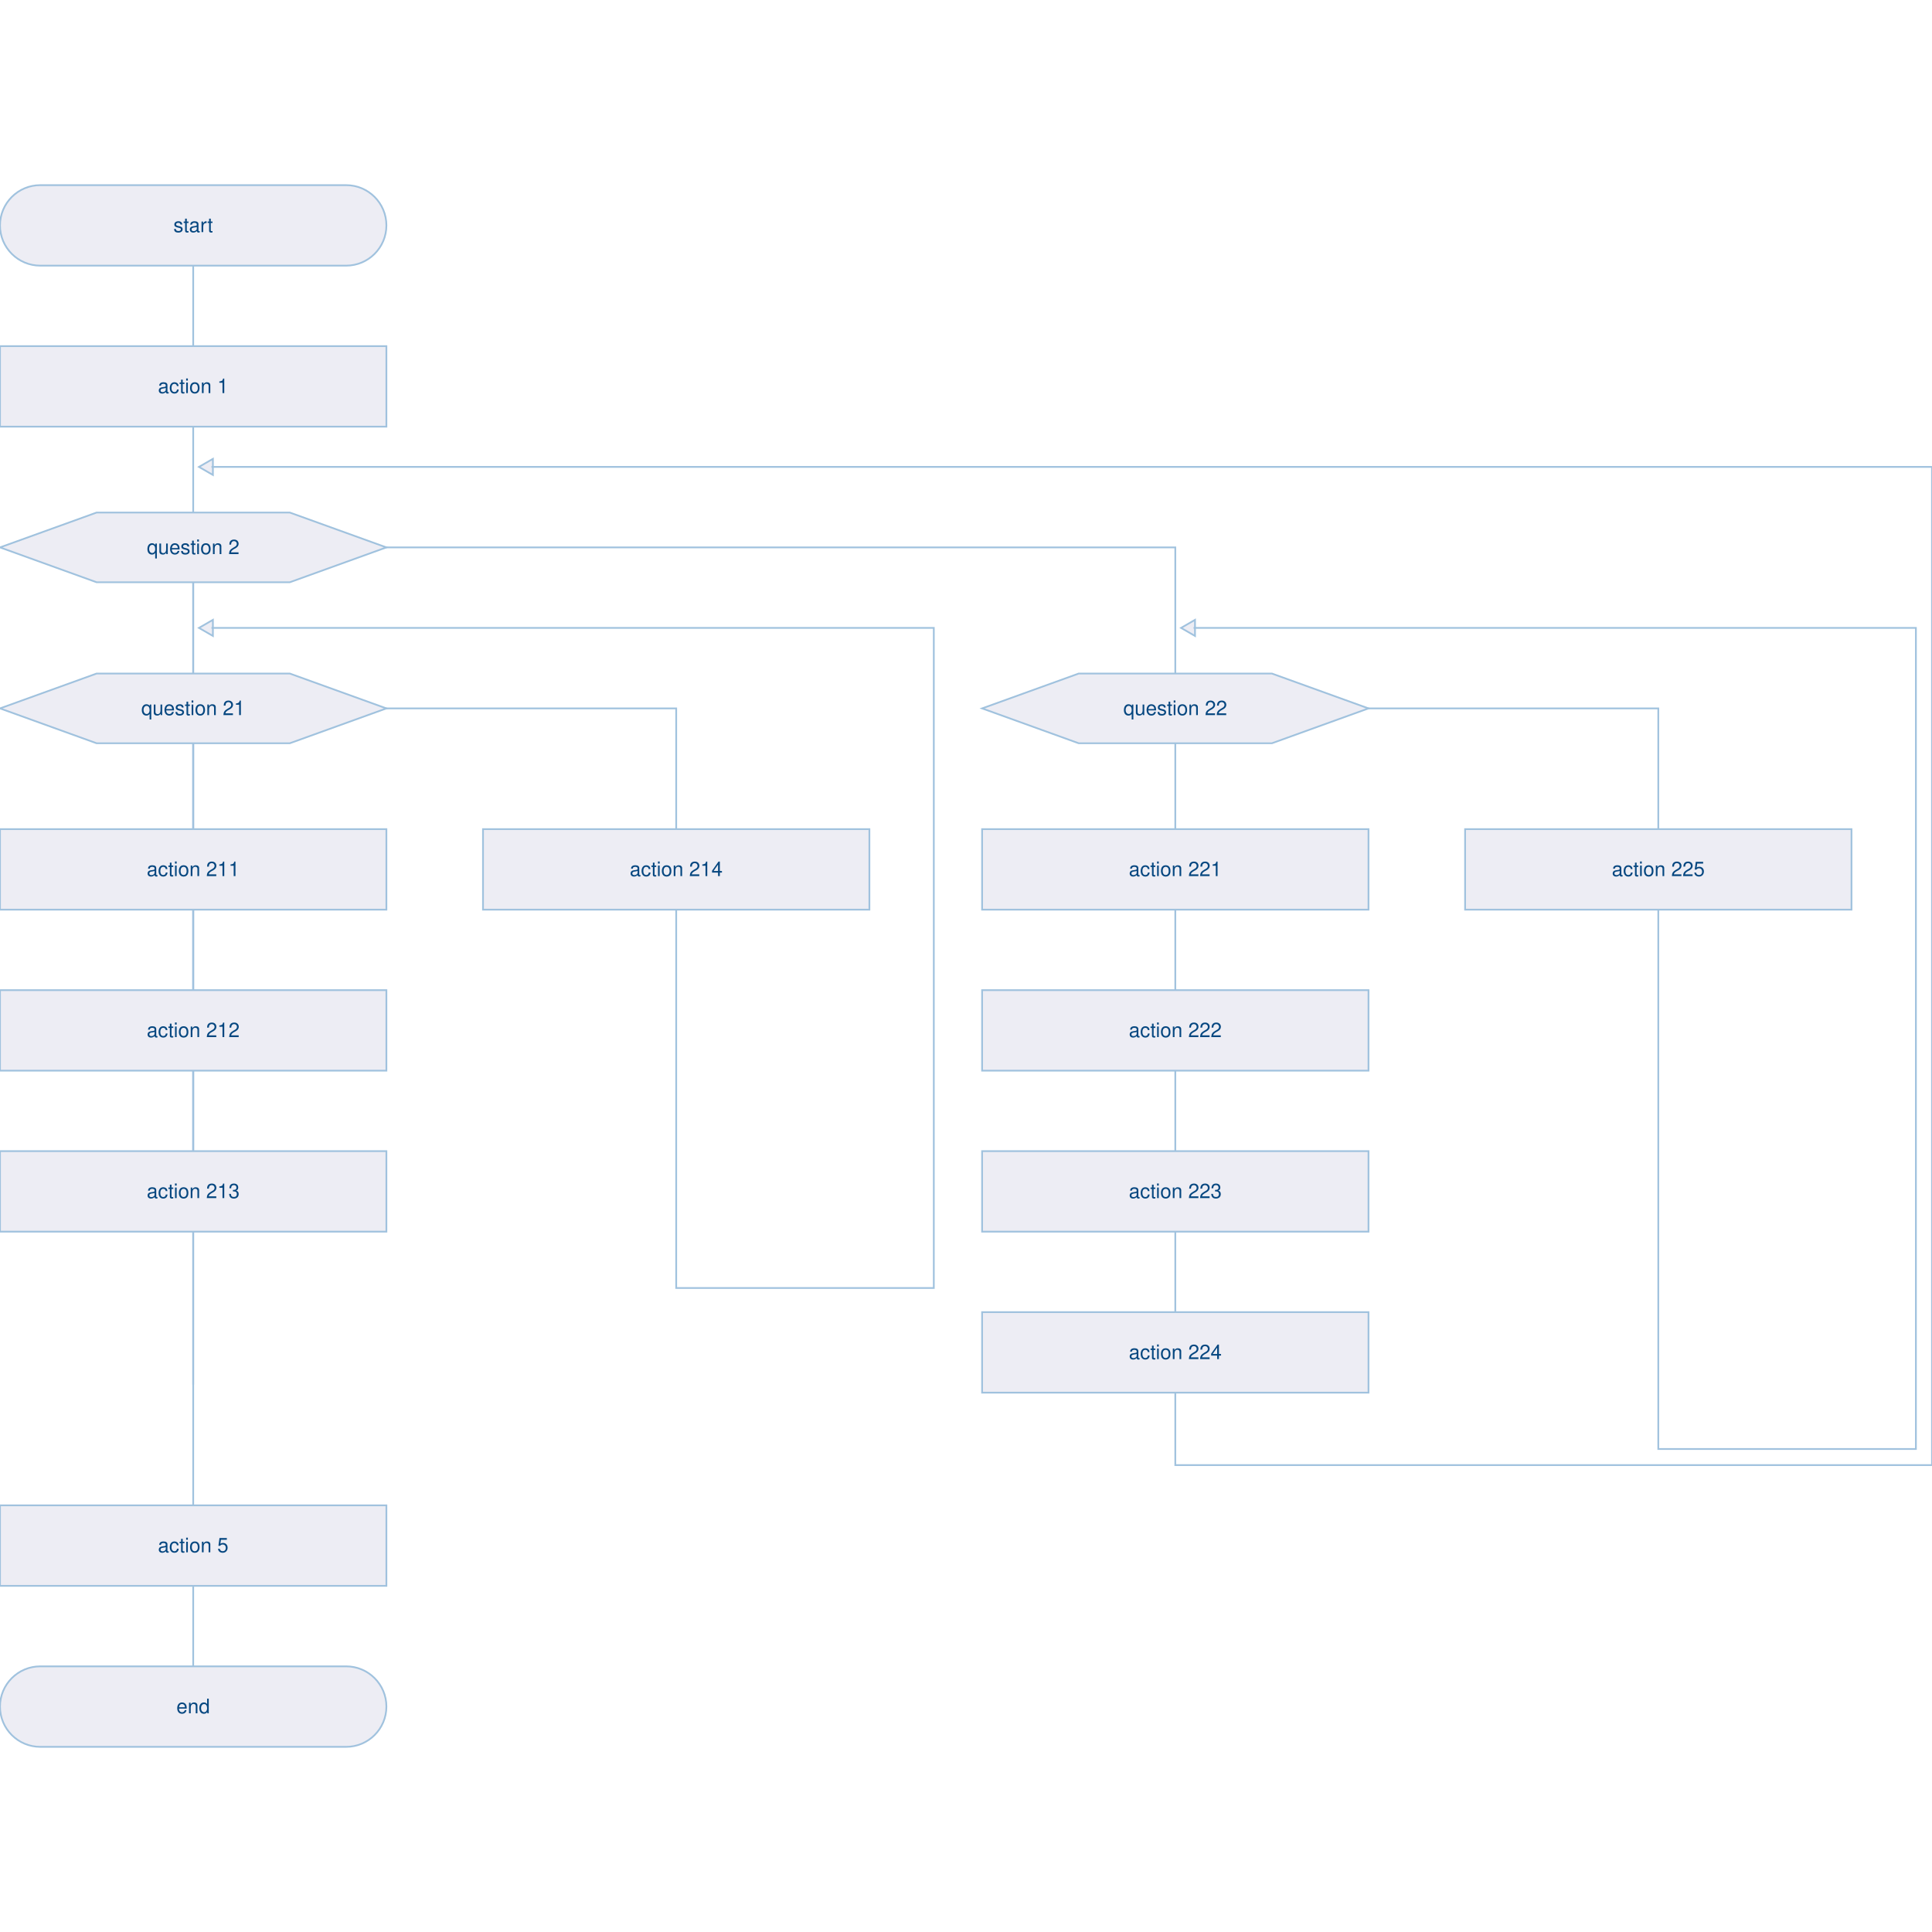
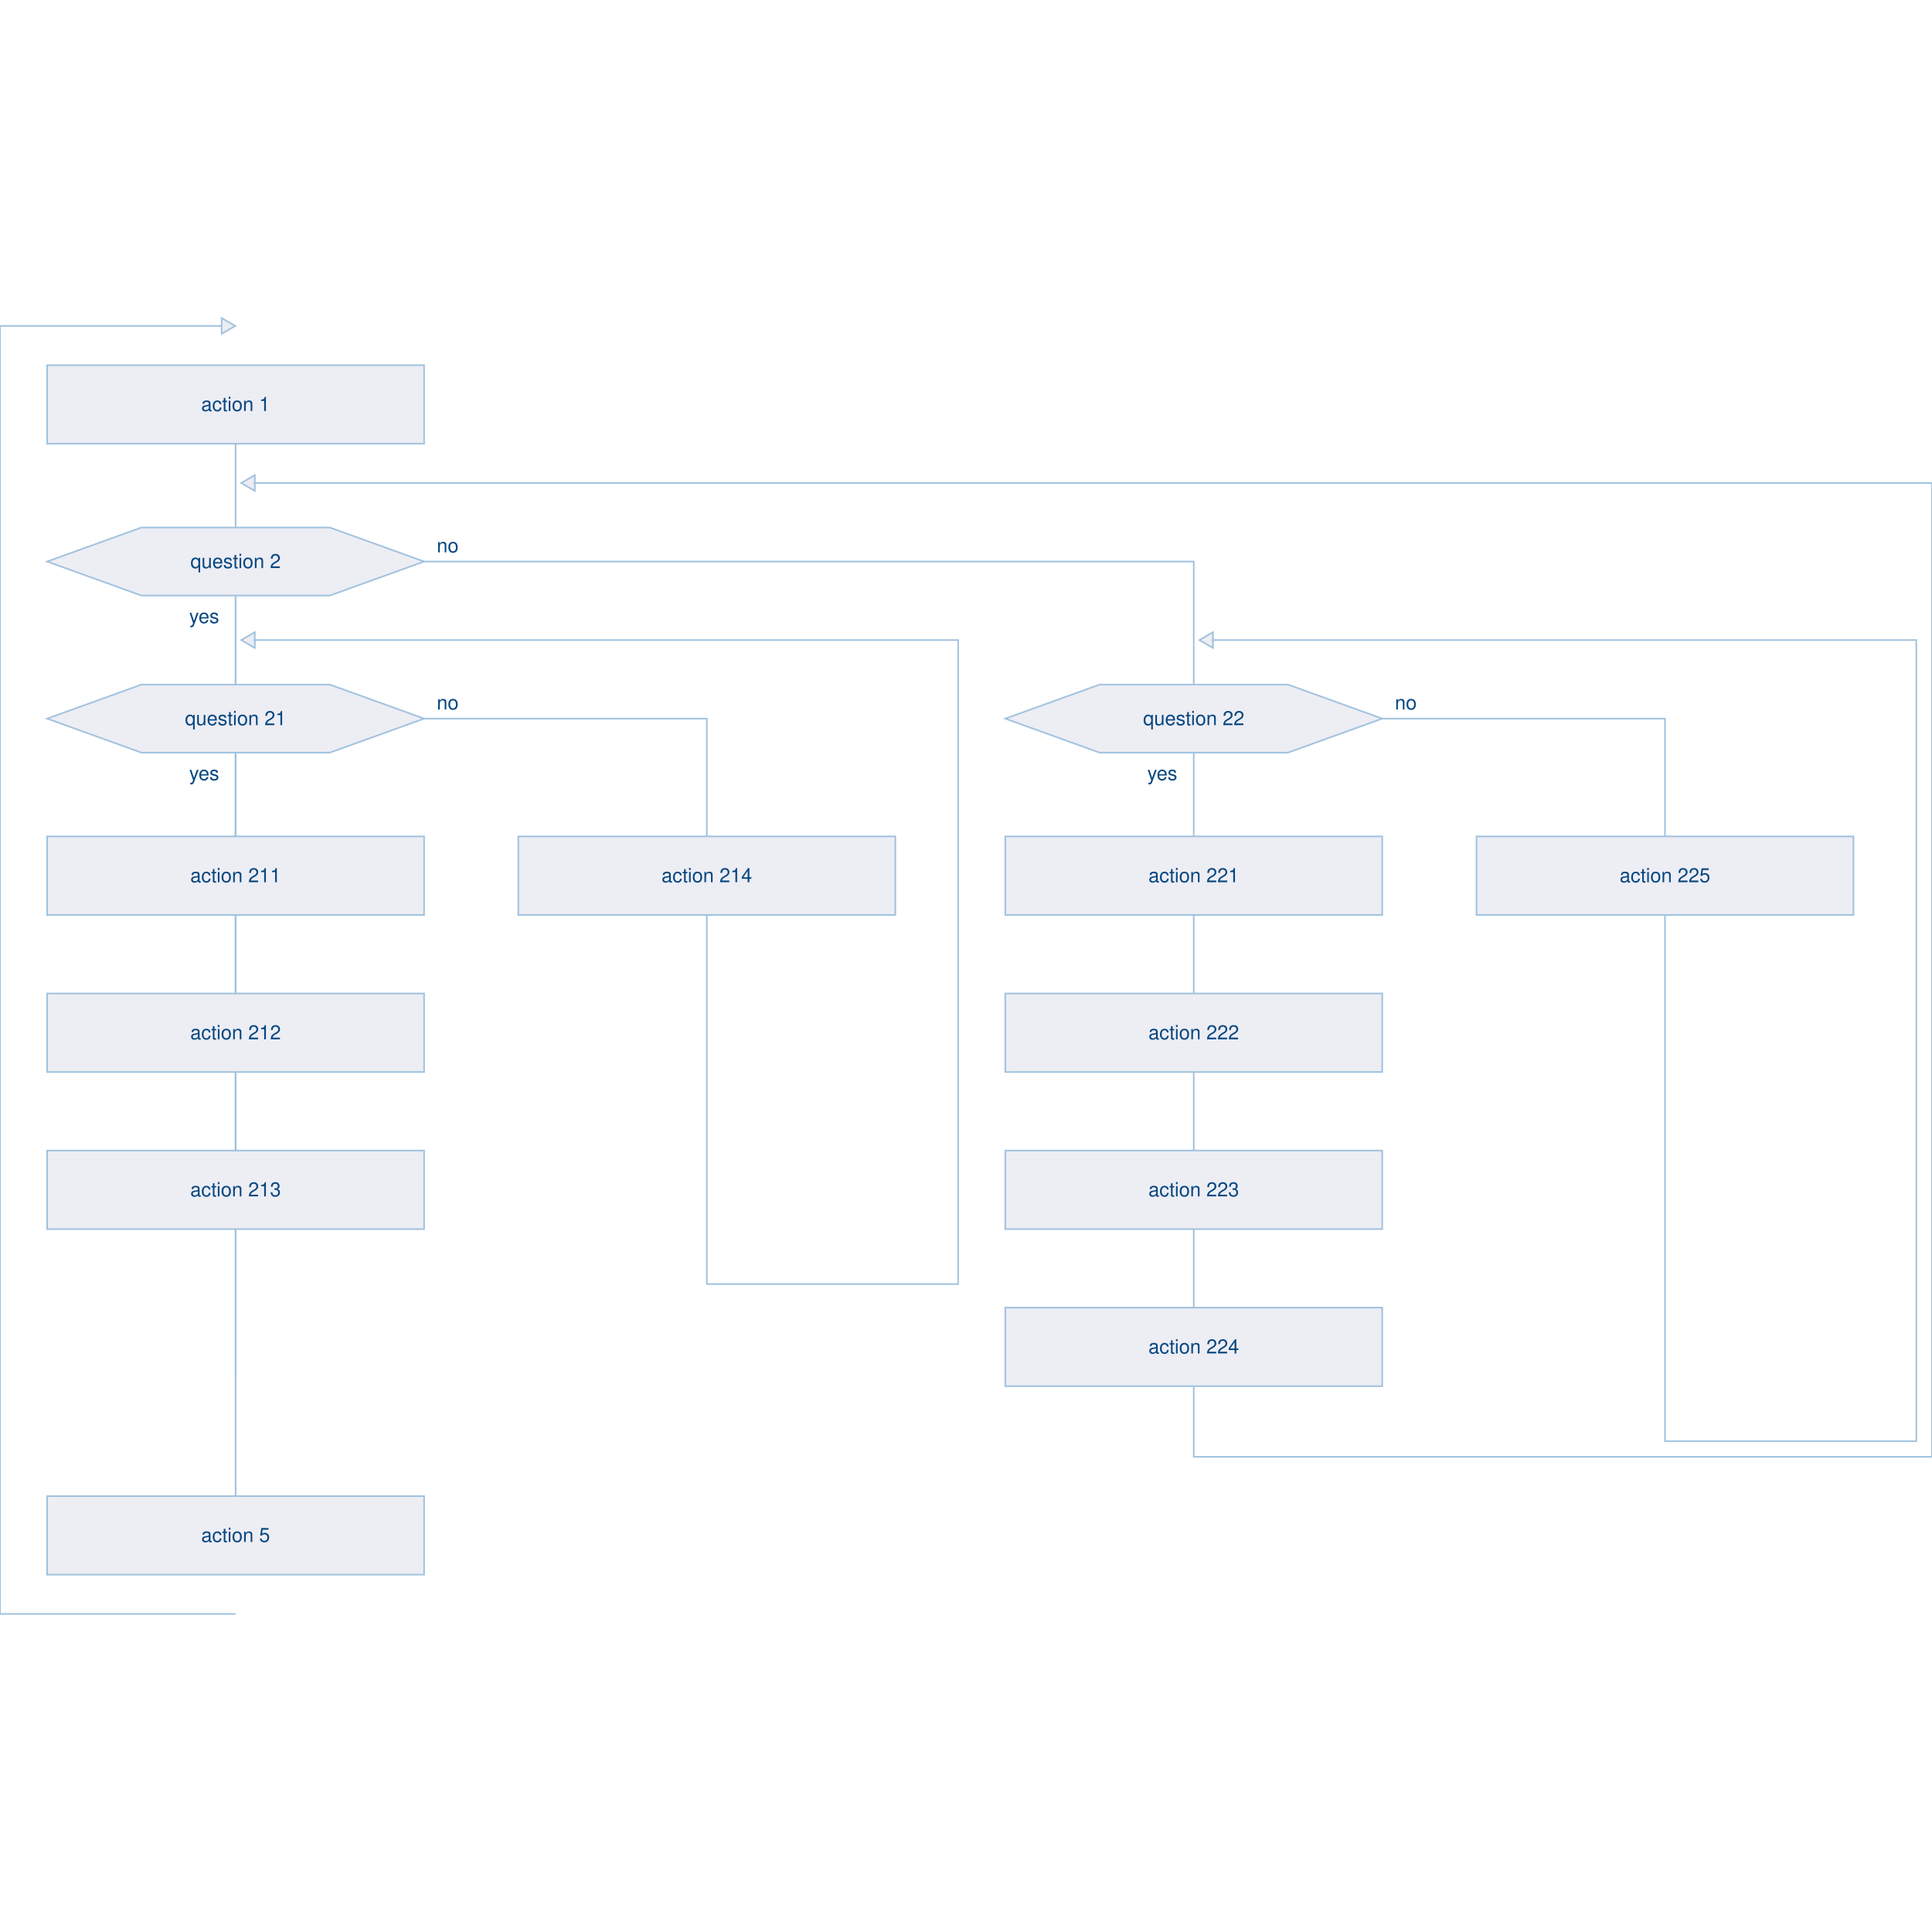
- <svg xmlns="http://www.w3.org/2000/svg" font-size="1" viewBox="0.0 0.0 1000.0 1000.0" stroke="rgb(0,0,0)" width="1000" stroke-opacity="1" height="1000" version="1.1">
+ <svg xmlns="http://www.w3.org/2000/svg" font-size="1" viewBox="0.0 0.0 2000.0 2000.0" stroke="rgb(0,0,0)" width="2000" stroke-opacity="1" height="2000" version="1.1">
  <defs />
-   <g stroke-linejoin="miter" fill-opacity="1.0" fill="rgb(237,237,244)" stroke="rgb(160,194,222)" stroke-linecap="butt" stroke-miterlimit="10.0" stroke-opacity="1.0" stroke-width="0.899">
-     <path d="M 110.197,320.833 l -7.217,4.167 l 7.217,4.167 Z" />
+   <g stroke-linejoin="miter" fill-opacity="1.0" fill="rgb(237,237,244)" stroke="rgb(160,194,222)" stroke-linecap="butt" stroke-miterlimit="10.0" stroke-opacity="1.0" stroke-width="1.638">
+     <path d="M 263.8,654.471 l -14.082,8.13 l 14.082,8.13 Z" />
  </g>
-   <g stroke-linejoin="miter" fill-opacity="0.0" fill="rgb(0,0,0)" stroke="rgb(160,194,222)" stroke-linecap="butt" stroke-miterlimit="10.0" stroke-opacity="1.0" stroke-width="0.899">
-     <path d="M 350,450 v 216.667 h 133.333 v -341.667 h -373.875 " />
+   <g stroke-linejoin="miter" fill-opacity="0.0" fill="rgb(0,0,0)" stroke="rgb(160,194,222)" stroke-linecap="butt" stroke-miterlimit="10.0" stroke-opacity="1.0" stroke-width="1.638">
+     <path d="M 731.707,906.504 v 422.764 h 260.163 v -666.667 h -729.512 " />
  </g>
-   <g stroke-linejoin="miter" fill-opacity="1.0" fill="rgb(237,237,244)" stroke="rgb(160,194,222)" stroke-linecap="butt" stroke-miterlimit="10.0" stroke-opacity="1.0" stroke-width="0.899">
-     <path d="M 618.531,320.833 l -7.217,4.167 l 7.217,4.167 Z" />
+   <g stroke-linejoin="miter" fill-opacity="1.0" fill="rgb(237,237,244)" stroke="rgb(160,194,222)" stroke-linecap="butt" stroke-miterlimit="10.0" stroke-opacity="1.0" stroke-width="1.638">
+     <path d="M 1255.669,654.471 l -14.082,8.13 l 14.082,8.13 Z" />
  </g>
-   <g stroke-linejoin="miter" fill-opacity="0.0" fill="rgb(0,0,0)" stroke="rgb(160,194,222)" stroke-linecap="butt" stroke-miterlimit="10.0" stroke-opacity="1.0" stroke-width="0.899">
-     <path d="M 858.333,450 v 300 h 133.333 v -425 h -373.875 " />
+   <g stroke-linejoin="miter" fill-opacity="0.0" fill="rgb(0,0,0)" stroke="rgb(160,194,222)" stroke-linecap="butt" stroke-miterlimit="10.0" stroke-opacity="1.0" stroke-width="1.638">
+     <path d="M 1723.577,906.504 v 585.366 h 260.163 v -829.268 h -729.512 " />
  </g>
-   <g stroke-linejoin="miter" fill-opacity="1.0" fill="rgb(237,237,244)" stroke="rgb(160,194,222)" stroke-linecap="butt" stroke-miterlimit="10.0" stroke-opacity="1.0" stroke-width="0.899">
-     <path d="M 110.197,237.5 l -7.217,4.167 l 7.217,4.167 Z" />
+   <g stroke-linejoin="miter" fill-opacity="1.0" fill="rgb(237,237,244)" stroke="rgb(160,194,222)" stroke-linecap="butt" stroke-miterlimit="10.0" stroke-opacity="1.0" stroke-width="1.638">
+     <path d="M 263.8,491.87 l -14.082,8.13 l 14.082,8.13 Z" />
  </g>
-   <g stroke-linejoin="miter" fill-opacity="0.0" fill="rgb(0,0,0)" stroke="rgb(160,194,222)" stroke-linecap="butt" stroke-miterlimit="10.0" stroke-opacity="1.0" stroke-width="0.899">
-     <path d="M 608.333,708.333 v 50 h 391.667 v -516.667 h -890.542 " />
+   <g stroke-linejoin="miter" fill-opacity="0.0" fill="rgb(0,0,0)" stroke="rgb(160,194,222)" stroke-linecap="butt" stroke-miterlimit="10.0" stroke-opacity="1.0" stroke-width="1.638">
+     <path d="M 1235.772,1410.569 v 97.561 h 764.228 v -1008.13 h -1737.642 " />
  </g>
-   <g stroke-linejoin="miter" fill-opacity="0.0" fill="rgb(0,0,0)" stroke="rgb(160,194,222)" stroke-linecap="butt" stroke-miterlimit="10.0" stroke-opacity="1.0" stroke-width="0.899">
-     <path d="M 100,200 v -83.333 " />
+   <g stroke-linejoin="miter" fill-opacity="1.0" fill="rgb(237,237,244)" stroke="rgb(160,194,222)" stroke-linecap="butt" stroke-miterlimit="10.0" stroke-opacity="1.0" stroke-width="1.638">
+     <path d="M 229.452,345.529 l 14.082,-8.13 l -14.082,-8.13 Z" />
  </g>
-   <g stroke-linejoin="miter" fill-opacity="0.0" fill="rgb(0,0,0)" stroke="rgb(160,194,222)" stroke-linecap="butt" stroke-miterlimit="10.0" stroke-opacity="1.0" stroke-width="0.899">
-     <path d="M 100,283.333 v -83.333 " />
+   <g stroke-linejoin="miter" fill-opacity="0.0" fill="rgb(0,0,0)" stroke="rgb(160,194,222)" stroke-linecap="butt" stroke-miterlimit="10.0" stroke-opacity="1.0" stroke-width="1.638">
+     <path d="M 243.902,1670.732 h -243.902 v -1333.333 h 229.821 " />
  </g>
-   <g stroke-linejoin="miter" fill-opacity="0.0" fill="rgb(0,0,0)" stroke="rgb(160,194,222)" stroke-linecap="butt" stroke-miterlimit="10.0" stroke-opacity="1.0" stroke-width="0.899">
-     <path d="M 100,800 v -516.667 " />
+   <g stroke-linejoin="miter" fill-opacity="0.0" fill="rgb(0,0,0)" stroke="rgb(160,194,222)" stroke-linecap="butt" stroke-miterlimit="10.0" stroke-opacity="1.0" stroke-width="1.638">
+     <path d="M 243.902,581.301 v -162.602 " />
  </g>
-   <g stroke-linejoin="miter" fill-opacity="0.0" fill="rgb(0,0,0)" stroke="rgb(160,194,222)" stroke-linecap="butt" stroke-miterlimit="10.0" stroke-opacity="1.0" stroke-width="0.899">
-     <path d="M 100,883.333 v -83.333 " />
+   <g stroke-linejoin="miter" fill-opacity="0.0" fill="rgb(0,0,0)" stroke="rgb(160,194,222)" stroke-linecap="butt" stroke-miterlimit="10.0" stroke-opacity="1.0" stroke-width="1.638">
+     <path d="M 243.902,1589.431 v -1008.13 " />
  </g>
-   <g stroke-linejoin="miter" fill-opacity="1.0" fill="rgb(237,237,244)" stroke="rgb(160,194,222)" stroke-linecap="butt" stroke-miterlimit="10.0" stroke-opacity="1.0" stroke-width="0.899">
-     <path d="M 200,883.333 h 0 c 0,-11.506 -9.327,-20.833 -20.833 -20.833h -158.333 c -11.506,-0 -20.833,9.327 -20.833 20.833h 0 c -0,11.506 9.327,20.833 20.833 20.833h 158.333 c 11.506,0 20.833,-9.327 20.833 -20.833Z" />
+   <g stroke-linejoin="miter" fill-opacity="1.0" fill="rgb(237,237,244)" stroke="rgb(160,194,222)" stroke-linecap="butt" stroke-miterlimit="10.0" stroke-opacity="1.0" stroke-width="1.638">
+     <path d="M 439.024,1630.081 l -0,-81.301 h -390.244 l -0,81.301 Z" />
  </g>
-   <g stroke-linejoin="miter" fill-opacity="1.0" font-size="10.417px" fill="rgb(6,71,128)" stroke="rgb(0,0,0)" font-weight="300" font-family="helvetica" stroke-linecap="butt" stroke-miterlimit="10.0" stroke-opacity="1.0" stroke-width="3.596">
-     <text transform="matrix(1,0,0,1,100,883.3333)" stroke="none" dominant-baseline="middle" text-anchor="middle">end</text>
+   <g stroke-linejoin="miter" fill-opacity="1.0" font-size="20.325px" fill="rgb(6,71,128)" stroke="rgb(0,0,0)" font-weight="300" font-family="helvetica" stroke-linecap="butt" stroke-miterlimit="10.0" stroke-opacity="1.0" stroke-width="6.552">
+     <text transform="matrix(1,0,0,1,243.9024,1589.431)" stroke="none" dominant-baseline="middle" text-anchor="middle">action 5</text>
  </g>
-   <g stroke-linejoin="miter" fill-opacity="1.0" fill="rgb(237,237,244)" stroke="rgb(160,194,222)" stroke-linecap="butt" stroke-miterlimit="10.0" stroke-opacity="1.0" stroke-width="0.899">
-     <path d="M 200,820.833 l -0,-41.667 h -200 l -0,41.667 Z" />
+   <g stroke-linejoin="miter" fill-opacity="0.0" fill="rgb(0,0,0)" stroke="rgb(160,194,222)" stroke-linecap="butt" stroke-miterlimit="10.0" stroke-opacity="1.0" stroke-width="1.638">
+     <path d="M 1235.772,743.902 v -162.602 h -991.87 " />
  </g>
-   <g stroke-linejoin="miter" fill-opacity="1.0" font-size="10.417px" fill="rgb(6,71,128)" stroke="rgb(0,0,0)" font-weight="300" font-family="helvetica" stroke-linecap="butt" stroke-miterlimit="10.0" stroke-opacity="1.0" stroke-width="3.596">
-     <text transform="matrix(1,0,0,1,100,800)" stroke="none" dominant-baseline="middle" text-anchor="middle">action 5</text>
+   <g stroke-linejoin="miter" fill-opacity="0.0" fill="rgb(0,0,0)" stroke="rgb(160,194,222)" stroke-linecap="butt" stroke-miterlimit="10.0" stroke-opacity="1.0" stroke-width="1.638">
+     <path d="M 243.902,743.902 v 682.927 " />
  </g>
-   <g stroke-linejoin="miter" fill-opacity="0.0" fill="rgb(0,0,0)" stroke="rgb(160,194,222)" stroke-linecap="butt" stroke-miterlimit="10.0" stroke-opacity="1.0" stroke-width="0.899">
-     <path d="M 608.333,366.667 v -83.333 h -508.333 " />
+   <g stroke-linejoin="miter" fill-opacity="0.0" fill="rgb(0,0,0)" stroke="rgb(160,194,222)" stroke-linecap="butt" stroke-miterlimit="10.0" stroke-opacity="1.0" stroke-width="1.638">
+     <path d="M 243.902,743.902 v -162.602 " />
  </g>
-   <g stroke-linejoin="miter" fill-opacity="0.0" fill="rgb(0,0,0)" stroke="rgb(160,194,222)" stroke-linecap="butt" stroke-miterlimit="10.0" stroke-opacity="1.0" stroke-width="0.899">
-     <path d="M 100,366.667 v 350 " />
+   <g stroke-linejoin="miter" fill-opacity="0.0" fill="rgb(0,0,0)" stroke="rgb(160,194,222)" stroke-linecap="butt" stroke-miterlimit="10.0" stroke-opacity="1.0" stroke-width="1.638">
+     <path d="M 1723.577,906.504 v -162.602 h -487.805 " />
  </g>
-   <g stroke-linejoin="miter" fill-opacity="0.0" fill="rgb(0,0,0)" stroke="rgb(160,194,222)" stroke-linecap="butt" stroke-miterlimit="10.0" stroke-opacity="1.0" stroke-width="0.899">
-     <path d="M 100,366.667 v -83.333 " />
+   <g stroke-linejoin="miter" fill-opacity="0.0" fill="rgb(0,0,0)" stroke="rgb(160,194,222)" stroke-linecap="butt" stroke-miterlimit="10.0" stroke-opacity="1.0" stroke-width="1.638">
+     <path d="M 1235.772,906.504 v 16.26 " />
  </g>
-   <g stroke-linejoin="miter" fill-opacity="0.0" fill="rgb(0,0,0)" stroke="rgb(160,194,222)" stroke-linecap="butt" stroke-miterlimit="10.0" stroke-opacity="1.0" stroke-width="0.899">
-     <path d="M 858.333,450 v -83.333 h -250 " />
+   <g stroke-linejoin="miter" fill-opacity="0.0" fill="rgb(0,0,0)" stroke="rgb(160,194,222)" stroke-linecap="butt" stroke-miterlimit="10.0" stroke-opacity="1.0" stroke-width="1.638">
+     <path d="M 1235.772,906.504 v -162.602 " />
  </g>
-   <g stroke-linejoin="miter" fill-opacity="0.0" fill="rgb(0,0,0)" stroke="rgb(160,194,222)" stroke-linecap="butt" stroke-miterlimit="10.0" stroke-opacity="1.0" stroke-width="0.899">
-     <path d="M 608.333,450 v 8.333 " />
+   <g stroke-linejoin="miter" fill-opacity="1.0" fill="rgb(237,237,244)" stroke="rgb(160,194,222)" stroke-linecap="butt" stroke-miterlimit="10.0" stroke-opacity="1.0" stroke-width="1.638">
+     <path d="M 1918.699,947.154 l -0,-81.301 h -390.244 l -0,81.301 Z" />
  </g>
-   <g stroke-linejoin="miter" fill-opacity="0.0" fill="rgb(0,0,0)" stroke="rgb(160,194,222)" stroke-linecap="butt" stroke-miterlimit="10.0" stroke-opacity="1.0" stroke-width="0.899">
-     <path d="M 608.333,450 v -83.333 " />
+   <g stroke-linejoin="miter" fill-opacity="1.0" font-size="20.325px" fill="rgb(6,71,128)" stroke="rgb(0,0,0)" font-weight="300" font-family="helvetica" stroke-linecap="butt" stroke-miterlimit="10.0" stroke-opacity="1.0" stroke-width="6.552">
+     <text transform="matrix(1,0,0,1,1723.577,906.5041)" stroke="none" dominant-baseline="middle" text-anchor="middle">action 225</text>
  </g>
-   <g stroke-linejoin="miter" fill-opacity="1.0" fill="rgb(237,237,244)" stroke="rgb(160,194,222)" stroke-linecap="butt" stroke-miterlimit="10.0" stroke-opacity="1.0" stroke-width="0.899">
-     <path d="M 958.333,470.833 l -0,-41.667 h -200 l -0,41.667 Z" />
+   <g stroke-linejoin="miter" fill-opacity="0.0" fill="rgb(0,0,0)" stroke="rgb(160,194,222)" stroke-linecap="butt" stroke-miterlimit="10.0" stroke-opacity="1.0" stroke-width="1.638">
+     <path d="M 1235.772,1069.106 v -162.602 " />
  </g>
-   <g stroke-linejoin="miter" fill-opacity="1.0" font-size="10.417px" fill="rgb(6,71,128)" stroke="rgb(0,0,0)" font-weight="300" font-family="helvetica" stroke-linecap="butt" stroke-miterlimit="10.0" stroke-opacity="1.0" stroke-width="3.596">
-     <text transform="matrix(1,0,0,1,858.3333,450)" stroke="none" dominant-baseline="middle" text-anchor="middle">action 225</text>
+   <g stroke-linejoin="miter" fill-opacity="0.0" fill="rgb(0,0,0)" stroke="rgb(160,194,222)" stroke-linecap="butt" stroke-miterlimit="10.0" stroke-opacity="1.0" stroke-width="1.638">
+     <path d="M 1235.772,1231.707 v -162.602 " />
  </g>
-   <g stroke-linejoin="miter" fill-opacity="0.0" fill="rgb(0,0,0)" stroke="rgb(160,194,222)" stroke-linecap="butt" stroke-miterlimit="10.0" stroke-opacity="1.0" stroke-width="0.899">
-     <path d="M 608.333,533.333 v -83.333 " />
+   <g stroke-linejoin="miter" fill-opacity="0.0" fill="rgb(0,0,0)" stroke="rgb(160,194,222)" stroke-linecap="butt" stroke-miterlimit="10.0" stroke-opacity="1.0" stroke-width="1.638">
+     <path d="M 1235.772,1394.309 v -162.602 " />
  </g>
-   <g stroke-linejoin="miter" fill-opacity="0.0" fill="rgb(0,0,0)" stroke="rgb(160,194,222)" stroke-linecap="butt" stroke-miterlimit="10.0" stroke-opacity="1.0" stroke-width="0.899">
-     <path d="M 608.333,616.667 v -83.333 " />
+   <g stroke-linejoin="miter" fill-opacity="1.0" fill="rgb(237,237,244)" stroke="rgb(160,194,222)" stroke-linecap="butt" stroke-miterlimit="10.0" stroke-opacity="1.0" stroke-width="1.638">
+     <path d="M 1430.894,1434.959 l -0,-81.301 h -390.244 l -0,81.301 Z" />
  </g>
-   <g stroke-linejoin="miter" fill-opacity="0.0" fill="rgb(0,0,0)" stroke="rgb(160,194,222)" stroke-linecap="butt" stroke-miterlimit="10.0" stroke-opacity="1.0" stroke-width="0.899">
-     <path d="M 608.333,700 v -83.333 " />
+   <g stroke-linejoin="miter" fill-opacity="1.0" font-size="20.325px" fill="rgb(6,71,128)" stroke="rgb(0,0,0)" font-weight="300" font-family="helvetica" stroke-linecap="butt" stroke-miterlimit="10.0" stroke-opacity="1.0" stroke-width="6.552">
+     <text transform="matrix(1,0,0,1,1235.772,1394.309)" stroke="none" dominant-baseline="middle" text-anchor="middle">action 224</text>
  </g>
-   <g stroke-linejoin="miter" fill-opacity="1.0" fill="rgb(237,237,244)" stroke="rgb(160,194,222)" stroke-linecap="butt" stroke-miterlimit="10.0" stroke-opacity="1.0" stroke-width="0.899">
-     <path d="M 708.333,720.833 l -0,-41.667 h -200 l -0,41.667 Z" />
+   <g stroke-linejoin="miter" fill-opacity="1.0" fill="rgb(237,237,244)" stroke="rgb(160,194,222)" stroke-linecap="butt" stroke-miterlimit="10.0" stroke-opacity="1.0" stroke-width="1.638">
+     <path d="M 1430.894,1272.358 l -0,-81.301 h -390.244 l -0,81.301 Z" />
  </g>
-   <g stroke-linejoin="miter" fill-opacity="1.0" font-size="10.417px" fill="rgb(6,71,128)" stroke="rgb(0,0,0)" font-weight="300" font-family="helvetica" stroke-linecap="butt" stroke-miterlimit="10.0" stroke-opacity="1.0" stroke-width="3.596">
-     <text transform="matrix(1,0,0,1,608.3333,700)" stroke="none" dominant-baseline="middle" text-anchor="middle">action 224</text>
+   <g stroke-linejoin="miter" fill-opacity="1.0" font-size="20.325px" fill="rgb(6,71,128)" stroke="rgb(0,0,0)" font-weight="300" font-family="helvetica" stroke-linecap="butt" stroke-miterlimit="10.0" stroke-opacity="1.0" stroke-width="6.552">
+     <text transform="matrix(1,0,0,1,1235.772,1231.707)" stroke="none" dominant-baseline="middle" text-anchor="middle">action 223</text>
  </g>
-   <g stroke-linejoin="miter" fill-opacity="1.0" fill="rgb(237,237,244)" stroke="rgb(160,194,222)" stroke-linecap="butt" stroke-miterlimit="10.0" stroke-opacity="1.0" stroke-width="0.899">
-     <path d="M 708.333,637.5 l -0,-41.667 h -200 l -0,41.667 Z" />
+   <g stroke-linejoin="miter" fill-opacity="1.0" fill="rgb(237,237,244)" stroke="rgb(160,194,222)" stroke-linecap="butt" stroke-miterlimit="10.0" stroke-opacity="1.0" stroke-width="1.638">
+     <path d="M 1430.894,1109.756 l -0,-81.301 h -390.244 l -0,81.301 Z" />
  </g>
-   <g stroke-linejoin="miter" fill-opacity="1.0" font-size="10.417px" fill="rgb(6,71,128)" stroke="rgb(0,0,0)" font-weight="300" font-family="helvetica" stroke-linecap="butt" stroke-miterlimit="10.0" stroke-opacity="1.0" stroke-width="3.596">
-     <text transform="matrix(1,0,0,1,608.3333,616.6667)" stroke="none" dominant-baseline="middle" text-anchor="middle">action 223</text>
+   <g stroke-linejoin="miter" fill-opacity="1.0" font-size="20.325px" fill="rgb(6,71,128)" stroke="rgb(0,0,0)" font-weight="300" font-family="helvetica" stroke-linecap="butt" stroke-miterlimit="10.0" stroke-opacity="1.0" stroke-width="6.552">
+     <text transform="matrix(1,0,0,1,1235.772,1069.106)" stroke="none" dominant-baseline="middle" text-anchor="middle">action 222</text>
  </g>
-   <g stroke-linejoin="miter" fill-opacity="1.0" fill="rgb(237,237,244)" stroke="rgb(160,194,222)" stroke-linecap="butt" stroke-miterlimit="10.0" stroke-opacity="1.0" stroke-width="0.899">
-     <path d="M 708.333,554.167 l -0,-41.667 h -200 l -0,41.667 Z" />
+   <g stroke-linejoin="miter" fill-opacity="1.0" fill="rgb(237,237,244)" stroke="rgb(160,194,222)" stroke-linecap="butt" stroke-miterlimit="10.0" stroke-opacity="1.0" stroke-width="1.638">
+     <path d="M 1430.894,947.154 l -0,-81.301 h -390.244 l -0,81.301 Z" />
  </g>
-   <g stroke-linejoin="miter" fill-opacity="1.0" font-size="10.417px" fill="rgb(6,71,128)" stroke="rgb(0,0,0)" font-weight="300" font-family="helvetica" stroke-linecap="butt" stroke-miterlimit="10.0" stroke-opacity="1.0" stroke-width="3.596">
-     <text transform="matrix(1,0,0,1,608.3333,533.3333)" stroke="none" dominant-baseline="middle" text-anchor="middle">action 222</text>
+   <g stroke-linejoin="miter" fill-opacity="1.0" font-size="20.325px" fill="rgb(6,71,128)" stroke="rgb(0,0,0)" font-weight="300" font-family="helvetica" stroke-linecap="butt" stroke-miterlimit="10.0" stroke-opacity="1.0" stroke-width="6.552">
+     <text transform="matrix(1,0,0,1,1235.772,906.5041)" stroke="none" dominant-baseline="middle" text-anchor="middle">action 221</text>
  </g>
-   <g stroke-linejoin="miter" fill-opacity="1.0" fill="rgb(237,237,244)" stroke="rgb(160,194,222)" stroke-linecap="butt" stroke-miterlimit="10.0" stroke-opacity="1.0" stroke-width="0.899">
-     <path d="M 708.333,470.833 l -0,-41.667 h -200 l -0,41.667 Z" />
+   <g stroke-linejoin="miter" fill-opacity="1.0" font-size="20.325px" fill="rgb(6,71,128)" stroke="rgb(0,0,0)" font-weight="300" font-family="helvetica" stroke-linecap="butt" stroke-miterlimit="10.0" stroke-opacity="1.0" stroke-width="6.552">
+     <text transform="matrix(1,0,0,1,1455.285,727.6423)" stroke="none" dominant-baseline="middle" text-anchor="middle">no</text>
  </g>
-   <g stroke-linejoin="miter" fill-opacity="1.0" font-size="10.417px" fill="rgb(6,71,128)" stroke="rgb(0,0,0)" font-weight="300" font-family="helvetica" stroke-linecap="butt" stroke-miterlimit="10.0" stroke-opacity="1.0" stroke-width="3.596">
-     <text transform="matrix(1,0,0,1,608.3333,450)" stroke="none" dominant-baseline="middle" text-anchor="middle">action 221</text>
+   <g stroke-linejoin="miter" fill-opacity="1.0" font-size="20.325px" fill="rgb(6,71,128)" stroke="rgb(0,0,0)" font-weight="300" font-family="helvetica" stroke-linecap="butt" stroke-miterlimit="10.0" stroke-opacity="1.0" stroke-width="6.552">
+     <text transform="matrix(1,0,0,1,1203.252,800.813)" stroke="none" dominant-baseline="middle" text-anchor="middle">yes</text>
  </g>
-   <g stroke-linejoin="miter" fill-opacity="1.0" fill="rgb(237,237,244)" stroke="rgb(160,194,222)" stroke-linecap="butt" stroke-miterlimit="10.0" stroke-opacity="1.0" stroke-width="0.899">
-     <path d="M 658.333,384.709 l 50,-18.042 l -50,-18.042 l -100,-0 l -50,18.042 l 50,18.042 Z" />
+   <g stroke-linejoin="miter" fill-opacity="1.0" fill="rgb(237,237,244)" stroke="rgb(160,194,222)" stroke-linecap="butt" stroke-miterlimit="10.0" stroke-opacity="1.0" stroke-width="1.638">
+     <path d="M 1333.333,779.107 l 97.561,-35.204 l -97.561,-35.204 l -195.122,-0 l -97.561,35.204 l 97.561,35.204 Z" />
  </g>
-   <g stroke-linejoin="miter" fill-opacity="1.0" font-size="10.417px" fill="rgb(6,71,128)" stroke="rgb(0,0,0)" font-weight="300" font-family="helvetica" stroke-linecap="butt" stroke-miterlimit="10.0" stroke-opacity="1.0" stroke-width="3.596">
-     <text transform="matrix(1,0,0,1,608.3333,366.6667)" stroke="none" dominant-baseline="middle" text-anchor="middle">question 22</text>
+   <g stroke-linejoin="miter" fill-opacity="1.0" font-size="20.325px" fill="rgb(6,71,128)" stroke="rgb(0,0,0)" font-weight="300" font-family="helvetica" stroke-linecap="butt" stroke-miterlimit="10.0" stroke-opacity="1.0" stroke-width="6.552">
+     <text transform="matrix(1,0,0,1,1235.772,743.9024)" stroke="none" dominant-baseline="middle" text-anchor="middle">question 22</text>
  </g>
-   <g stroke-linejoin="miter" fill-opacity="0.0" fill="rgb(0,0,0)" stroke="rgb(160,194,222)" stroke-linecap="butt" stroke-miterlimit="10.0" stroke-opacity="1.0" stroke-width="0.899">
-     <path d="M 350,450 v -83.333 h -250 " />
+   <g stroke-linejoin="miter" fill-opacity="0.0" fill="rgb(0,0,0)" stroke="rgb(160,194,222)" stroke-linecap="butt" stroke-miterlimit="10.0" stroke-opacity="1.0" stroke-width="1.638">
+     <path d="M 731.707,906.504 v -162.602 h -487.805 " />
  </g>
-   <g stroke-linejoin="miter" fill-opacity="0.0" fill="rgb(0,0,0)" stroke="rgb(160,194,222)" stroke-linecap="butt" stroke-miterlimit="10.0" stroke-opacity="1.0" stroke-width="0.899">
-     <path d="M 100,450 v 8.333 " />
+   <g stroke-linejoin="miter" fill-opacity="0.0" fill="rgb(0,0,0)" stroke="rgb(160,194,222)" stroke-linecap="butt" stroke-miterlimit="10.0" stroke-opacity="1.0" stroke-width="1.638">
+     <path d="M 243.902,906.504 v 16.26 " />
  </g>
-   <g stroke-linejoin="miter" fill-opacity="0.0" fill="rgb(0,0,0)" stroke="rgb(160,194,222)" stroke-linecap="butt" stroke-miterlimit="10.0" stroke-opacity="1.0" stroke-width="0.899">
-     <path d="M 100,450 v -83.333 " />
+   <g stroke-linejoin="miter" fill-opacity="0.0" fill="rgb(0,0,0)" stroke="rgb(160,194,222)" stroke-linecap="butt" stroke-miterlimit="10.0" stroke-opacity="1.0" stroke-width="1.638">
+     <path d="M 243.902,906.504 v -162.602 " />
  </g>
-   <g stroke-linejoin="miter" fill-opacity="1.0" fill="rgb(237,237,244)" stroke="rgb(160,194,222)" stroke-linecap="butt" stroke-miterlimit="10.0" stroke-opacity="1.0" stroke-width="0.899">
-     <path d="M 450,470.833 l -0,-41.667 h -200 l -0,41.667 Z" />
+   <g stroke-linejoin="miter" fill-opacity="1.0" fill="rgb(237,237,244)" stroke="rgb(160,194,222)" stroke-linecap="butt" stroke-miterlimit="10.0" stroke-opacity="1.0" stroke-width="1.638">
+     <path d="M 926.829,947.154 l -0,-81.301 h -390.244 l -0,81.301 Z" />
  </g>
-   <g stroke-linejoin="miter" fill-opacity="1.0" font-size="10.417px" fill="rgb(6,71,128)" stroke="rgb(0,0,0)" font-weight="300" font-family="helvetica" stroke-linecap="butt" stroke-miterlimit="10.0" stroke-opacity="1.0" stroke-width="3.596">
-     <text transform="matrix(1,0,0,1,350,450)" stroke="none" dominant-baseline="middle" text-anchor="middle">action 214</text>
+   <g stroke-linejoin="miter" fill-opacity="1.0" font-size="20.325px" fill="rgb(6,71,128)" stroke="rgb(0,0,0)" font-weight="300" font-family="helvetica" stroke-linecap="butt" stroke-miterlimit="10.0" stroke-opacity="1.0" stroke-width="6.552">
+     <text transform="matrix(1,0,0,1,731.7073,906.5041)" stroke="none" dominant-baseline="middle" text-anchor="middle">action 214</text>
  </g>
-   <g stroke-linejoin="miter" fill-opacity="0.0" fill="rgb(0,0,0)" stroke="rgb(160,194,222)" stroke-linecap="butt" stroke-miterlimit="10.0" stroke-opacity="1.0" stroke-width="0.899">
-     <path d="M 100,533.333 v -83.333 " />
+   <g stroke-linejoin="miter" fill-opacity="0.0" fill="rgb(0,0,0)" stroke="rgb(160,194,222)" stroke-linecap="butt" stroke-miterlimit="10.0" stroke-opacity="1.0" stroke-width="1.638">
+     <path d="M 243.902,1069.106 v -162.602 " />
  </g>
-   <g stroke-linejoin="miter" fill-opacity="0.0" fill="rgb(0,0,0)" stroke="rgb(160,194,222)" stroke-linecap="butt" stroke-miterlimit="10.0" stroke-opacity="1.0" stroke-width="0.899">
-     <path d="M 100,616.667 v -83.333 " />
+   <g stroke-linejoin="miter" fill-opacity="0.0" fill="rgb(0,0,0)" stroke="rgb(160,194,222)" stroke-linecap="butt" stroke-miterlimit="10.0" stroke-opacity="1.0" stroke-width="1.638">
+     <path d="M 243.902,1231.707 v -162.602 " />
  </g>
-   <g stroke-linejoin="miter" fill-opacity="1.0" fill="rgb(237,237,244)" stroke="rgb(160,194,222)" stroke-linecap="butt" stroke-miterlimit="10.0" stroke-opacity="1.0" stroke-width="0.899">
-     <path d="M 200,637.5 l -0,-41.667 h -200 l -0,41.667 Z" />
+   <g stroke-linejoin="miter" fill-opacity="1.0" fill="rgb(237,237,244)" stroke="rgb(160,194,222)" stroke-linecap="butt" stroke-miterlimit="10.0" stroke-opacity="1.0" stroke-width="1.638">
+     <path d="M 439.024,1272.358 l -0,-81.301 h -390.244 l -0,81.301 Z" />
  </g>
-   <g stroke-linejoin="miter" fill-opacity="1.0" font-size="10.417px" fill="rgb(6,71,128)" stroke="rgb(0,0,0)" font-weight="300" font-family="helvetica" stroke-linecap="butt" stroke-miterlimit="10.0" stroke-opacity="1.0" stroke-width="3.596">
-     <text transform="matrix(1,0,0,1,100,616.6667)" stroke="none" dominant-baseline="middle" text-anchor="middle">action 213</text>
+   <g stroke-linejoin="miter" fill-opacity="1.0" font-size="20.325px" fill="rgb(6,71,128)" stroke="rgb(0,0,0)" font-weight="300" font-family="helvetica" stroke-linecap="butt" stroke-miterlimit="10.0" stroke-opacity="1.0" stroke-width="6.552">
+     <text transform="matrix(1,0,0,1,243.9024,1231.707)" stroke="none" dominant-baseline="middle" text-anchor="middle">action 213</text>
  </g>
-   <g stroke-linejoin="miter" fill-opacity="1.0" fill="rgb(237,237,244)" stroke="rgb(160,194,222)" stroke-linecap="butt" stroke-miterlimit="10.0" stroke-opacity="1.0" stroke-width="0.899">
-     <path d="M 200,554.167 l -0,-41.667 h -200 l -0,41.667 Z" />
+   <g stroke-linejoin="miter" fill-opacity="1.0" fill="rgb(237,237,244)" stroke="rgb(160,194,222)" stroke-linecap="butt" stroke-miterlimit="10.0" stroke-opacity="1.0" stroke-width="1.638">
+     <path d="M 439.024,1109.756 l -0,-81.301 h -390.244 l -0,81.301 Z" />
  </g>
-   <g stroke-linejoin="miter" fill-opacity="1.0" font-size="10.417px" fill="rgb(6,71,128)" stroke="rgb(0,0,0)" font-weight="300" font-family="helvetica" stroke-linecap="butt" stroke-miterlimit="10.0" stroke-opacity="1.0" stroke-width="3.596">
-     <text transform="matrix(1,0,0,1,100,533.3333)" stroke="none" dominant-baseline="middle" text-anchor="middle">action 212</text>
+   <g stroke-linejoin="miter" fill-opacity="1.0" font-size="20.325px" fill="rgb(6,71,128)" stroke="rgb(0,0,0)" font-weight="300" font-family="helvetica" stroke-linecap="butt" stroke-miterlimit="10.0" stroke-opacity="1.0" stroke-width="6.552">
+     <text transform="matrix(1,0,0,1,243.9024,1069.106)" stroke="none" dominant-baseline="middle" text-anchor="middle">action 212</text>
  </g>
-   <g stroke-linejoin="miter" fill-opacity="1.0" fill="rgb(237,237,244)" stroke="rgb(160,194,222)" stroke-linecap="butt" stroke-miterlimit="10.0" stroke-opacity="1.0" stroke-width="0.899">
-     <path d="M 200,470.833 l -0,-41.667 h -200 l -0,41.667 Z" />
+   <g stroke-linejoin="miter" fill-opacity="1.0" fill="rgb(237,237,244)" stroke="rgb(160,194,222)" stroke-linecap="butt" stroke-miterlimit="10.0" stroke-opacity="1.0" stroke-width="1.638">
+     <path d="M 439.024,947.154 l -0,-81.301 h -390.244 l -0,81.301 Z" />
  </g>
-   <g stroke-linejoin="miter" fill-opacity="1.0" font-size="10.417px" fill="rgb(6,71,128)" stroke="rgb(0,0,0)" font-weight="300" font-family="helvetica" stroke-linecap="butt" stroke-miterlimit="10.0" stroke-opacity="1.0" stroke-width="3.596">
-     <text transform="matrix(1,0,0,1,100,450)" stroke="none" dominant-baseline="middle" text-anchor="middle">action 211</text>
+   <g stroke-linejoin="miter" fill-opacity="1.0" font-size="20.325px" fill="rgb(6,71,128)" stroke="rgb(0,0,0)" font-weight="300" font-family="helvetica" stroke-linecap="butt" stroke-miterlimit="10.0" stroke-opacity="1.0" stroke-width="6.552">
+     <text transform="matrix(1,0,0,1,243.9024,906.5041)" stroke="none" dominant-baseline="middle" text-anchor="middle">action 211</text>
  </g>
-   <g stroke-linejoin="miter" fill-opacity="1.0" fill="rgb(237,237,244)" stroke="rgb(160,194,222)" stroke-linecap="butt" stroke-miterlimit="10.0" stroke-opacity="1.0" stroke-width="0.899">
-     <path d="M 150,384.709 l 50,-18.042 l -50,-18.042 l -100,-0 l -50,18.042 l 50,18.042 Z" />
+   <g stroke-linejoin="miter" fill-opacity="1.0" font-size="20.325px" fill="rgb(6,71,128)" stroke="rgb(0,0,0)" font-weight="300" font-family="helvetica" stroke-linecap="butt" stroke-miterlimit="10.0" stroke-opacity="1.0" stroke-width="6.552">
+     <text transform="matrix(1,0,0,1,463.4146,727.6423)" stroke="none" dominant-baseline="middle" text-anchor="middle">no</text>
  </g>
-   <g stroke-linejoin="miter" fill-opacity="1.0" font-size="10.417px" fill="rgb(6,71,128)" stroke="rgb(0,0,0)" font-weight="300" font-family="helvetica" stroke-linecap="butt" stroke-miterlimit="10.0" stroke-opacity="1.0" stroke-width="3.596">
-     <text transform="matrix(1,0,0,1,100,366.6667)" stroke="none" dominant-baseline="middle" text-anchor="middle">question 21</text>
+   <g stroke-linejoin="miter" fill-opacity="1.0" font-size="20.325px" fill="rgb(6,71,128)" stroke="rgb(0,0,0)" font-weight="300" font-family="helvetica" stroke-linecap="butt" stroke-miterlimit="10.0" stroke-opacity="1.0" stroke-width="6.552">
+     <text transform="matrix(1,0,0,1,211.3821,800.813)" stroke="none" dominant-baseline="middle" text-anchor="middle">yes</text>
  </g>
-   <g stroke-linejoin="miter" fill-opacity="1.0" fill="rgb(237,237,244)" stroke="rgb(160,194,222)" stroke-linecap="butt" stroke-miterlimit="10.0" stroke-opacity="1.0" stroke-width="0.899">
-     <path d="M 150,301.375 l 50,-18.042 l -50,-18.042 l -100,-0 l -50,18.042 l 50,18.042 Z" />
+   <g stroke-linejoin="miter" fill-opacity="1.0" fill="rgb(237,237,244)" stroke="rgb(160,194,222)" stroke-linecap="butt" stroke-miterlimit="10.0" stroke-opacity="1.0" stroke-width="1.638">
+     <path d="M 341.463,779.107 l 97.561,-35.204 l -97.561,-35.204 l -195.122,-0 l -97.561,35.204 l 97.561,35.204 Z" />
  </g>
-   <g stroke-linejoin="miter" fill-opacity="1.0" font-size="10.417px" fill="rgb(6,71,128)" stroke="rgb(0,0,0)" font-weight="300" font-family="helvetica" stroke-linecap="butt" stroke-miterlimit="10.0" stroke-opacity="1.0" stroke-width="3.596">
-     <text transform="matrix(1,0,0,1,100,283.3333)" stroke="none" dominant-baseline="middle" text-anchor="middle">question 2</text>
+   <g stroke-linejoin="miter" fill-opacity="1.0" font-size="20.325px" fill="rgb(6,71,128)" stroke="rgb(0,0,0)" font-weight="300" font-family="helvetica" stroke-linecap="butt" stroke-miterlimit="10.0" stroke-opacity="1.0" stroke-width="6.552">
+     <text transform="matrix(1,0,0,1,243.9024,743.9024)" stroke="none" dominant-baseline="middle" text-anchor="middle">question 21</text>
  </g>
-   <g stroke-linejoin="miter" fill-opacity="1.0" fill="rgb(237,237,244)" stroke="rgb(160,194,222)" stroke-linecap="butt" stroke-miterlimit="10.0" stroke-opacity="1.0" stroke-width="0.899">
-     <path d="M 200,220.833 l -0,-41.667 h -200 l -0,41.667 Z" />
+   <g stroke-linejoin="miter" fill-opacity="1.0" font-size="20.325px" fill="rgb(6,71,128)" stroke="rgb(0,0,0)" font-weight="300" font-family="helvetica" stroke-linecap="butt" stroke-miterlimit="10.0" stroke-opacity="1.0" stroke-width="6.552">
+     <text transform="matrix(1,0,0,1,463.4146,565.0407)" stroke="none" dominant-baseline="middle" text-anchor="middle">no</text>
  </g>
-   <g stroke-linejoin="miter" fill-opacity="1.0" font-size="10.417px" fill="rgb(6,71,128)" stroke="rgb(0,0,0)" font-weight="300" font-family="helvetica" stroke-linecap="butt" stroke-miterlimit="10.0" stroke-opacity="1.0" stroke-width="3.596">
-     <text transform="matrix(1,0,0,1,100,200)" stroke="none" dominant-baseline="middle" text-anchor="middle">action 1</text>
+   <g stroke-linejoin="miter" fill-opacity="1.0" font-size="20.325px" fill="rgb(6,71,128)" stroke="rgb(0,0,0)" font-weight="300" font-family="helvetica" stroke-linecap="butt" stroke-miterlimit="10.0" stroke-opacity="1.0" stroke-width="6.552">
+     <text transform="matrix(1,0,0,1,211.3821,638.2114)" stroke="none" dominant-baseline="middle" text-anchor="middle">yes</text>
  </g>
-   <g stroke-linejoin="miter" fill-opacity="1.0" fill="rgb(237,237,244)" stroke="rgb(160,194,222)" stroke-linecap="butt" stroke-miterlimit="10.0" stroke-opacity="1.0" stroke-width="0.899">
-     <path d="M 200,116.667 h 0 c 0,-11.506 -9.327,-20.833 -20.833 -20.833h -158.333 c -11.506,-0 -20.833,9.327 -20.833 20.833h 0 c -0,11.506 9.327,20.833 20.833 20.833h 158.333 c 11.506,0 20.833,-9.327 20.833 -20.833Z" />
+   <g stroke-linejoin="miter" fill-opacity="1.0" fill="rgb(237,237,244)" stroke="rgb(160,194,222)" stroke-linecap="butt" stroke-miterlimit="10.0" stroke-opacity="1.0" stroke-width="1.638">
+     <path d="M 341.463,616.505 l 97.561,-35.204 l -97.561,-35.204 l -195.122,-0 l -97.561,35.204 l 97.561,35.204 Z" />
  </g>
-   <g stroke-linejoin="miter" fill-opacity="1.0" font-size="10.417px" fill="rgb(6,71,128)" stroke="rgb(0,0,0)" font-weight="300" font-family="helvetica" stroke-linecap="butt" stroke-miterlimit="10.0" stroke-opacity="1.0" stroke-width="3.596">
-     <text transform="matrix(1,0,0,1,100,116.6667)" stroke="none" dominant-baseline="middle" text-anchor="middle">start</text>
+   <g stroke-linejoin="miter" fill-opacity="1.0" font-size="20.325px" fill="rgb(6,71,128)" stroke="rgb(0,0,0)" font-weight="300" font-family="helvetica" stroke-linecap="butt" stroke-miterlimit="10.0" stroke-opacity="1.0" stroke-width="6.552">
+     <text transform="matrix(1,0,0,1,243.9024,581.3008)" stroke="none" dominant-baseline="middle" text-anchor="middle">question 2</text>
+   </g>
+   <g stroke-linejoin="miter" fill-opacity="1.0" fill="rgb(237,237,244)" stroke="rgb(160,194,222)" stroke-linecap="butt" stroke-miterlimit="10.0" stroke-opacity="1.0" stroke-width="1.638">
+     <path d="M 439.024,459.35 l -0,-81.301 h -390.244 l -0,81.301 Z" />
+   </g>
+   <g stroke-linejoin="miter" fill-opacity="1.0" font-size="20.325px" fill="rgb(6,71,128)" stroke="rgb(0,0,0)" font-weight="300" font-family="helvetica" stroke-linecap="butt" stroke-miterlimit="10.0" stroke-opacity="1.0" stroke-width="6.552">
+     <text transform="matrix(1,0,0,1,243.9024,418.6992)" stroke="none" dominant-baseline="middle" text-anchor="middle">action 1</text>
  </g>
</svg>
